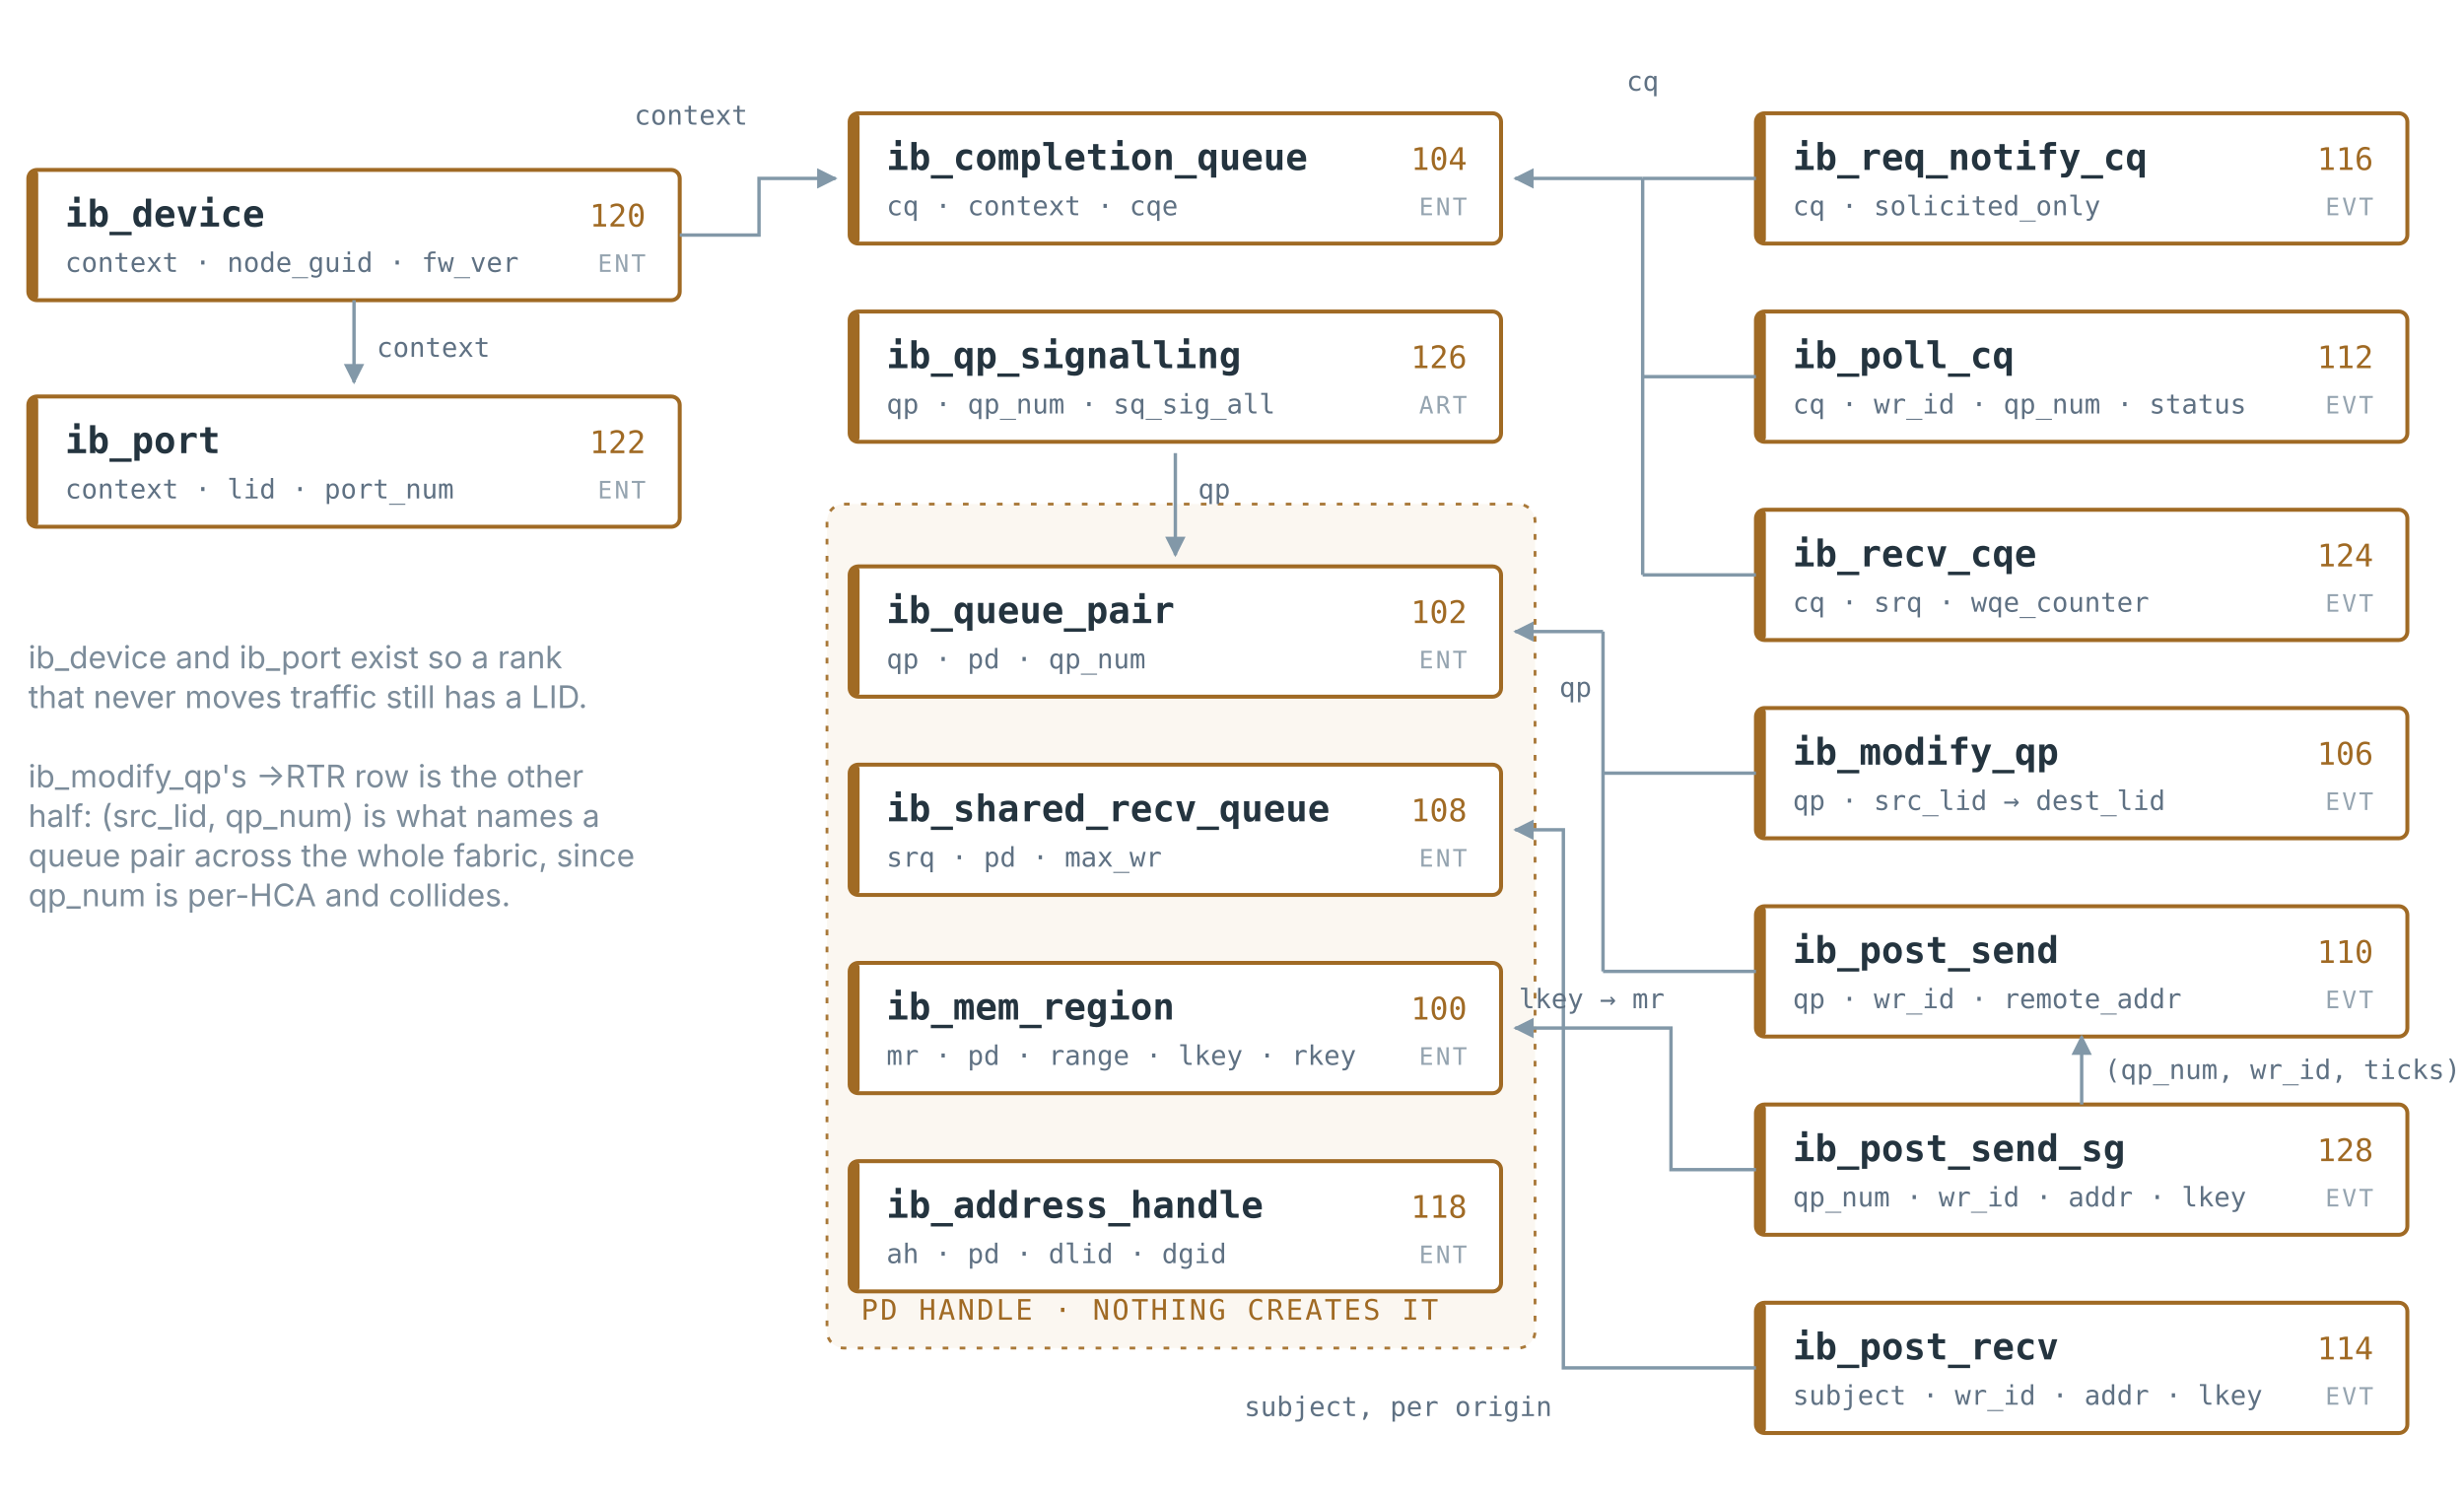
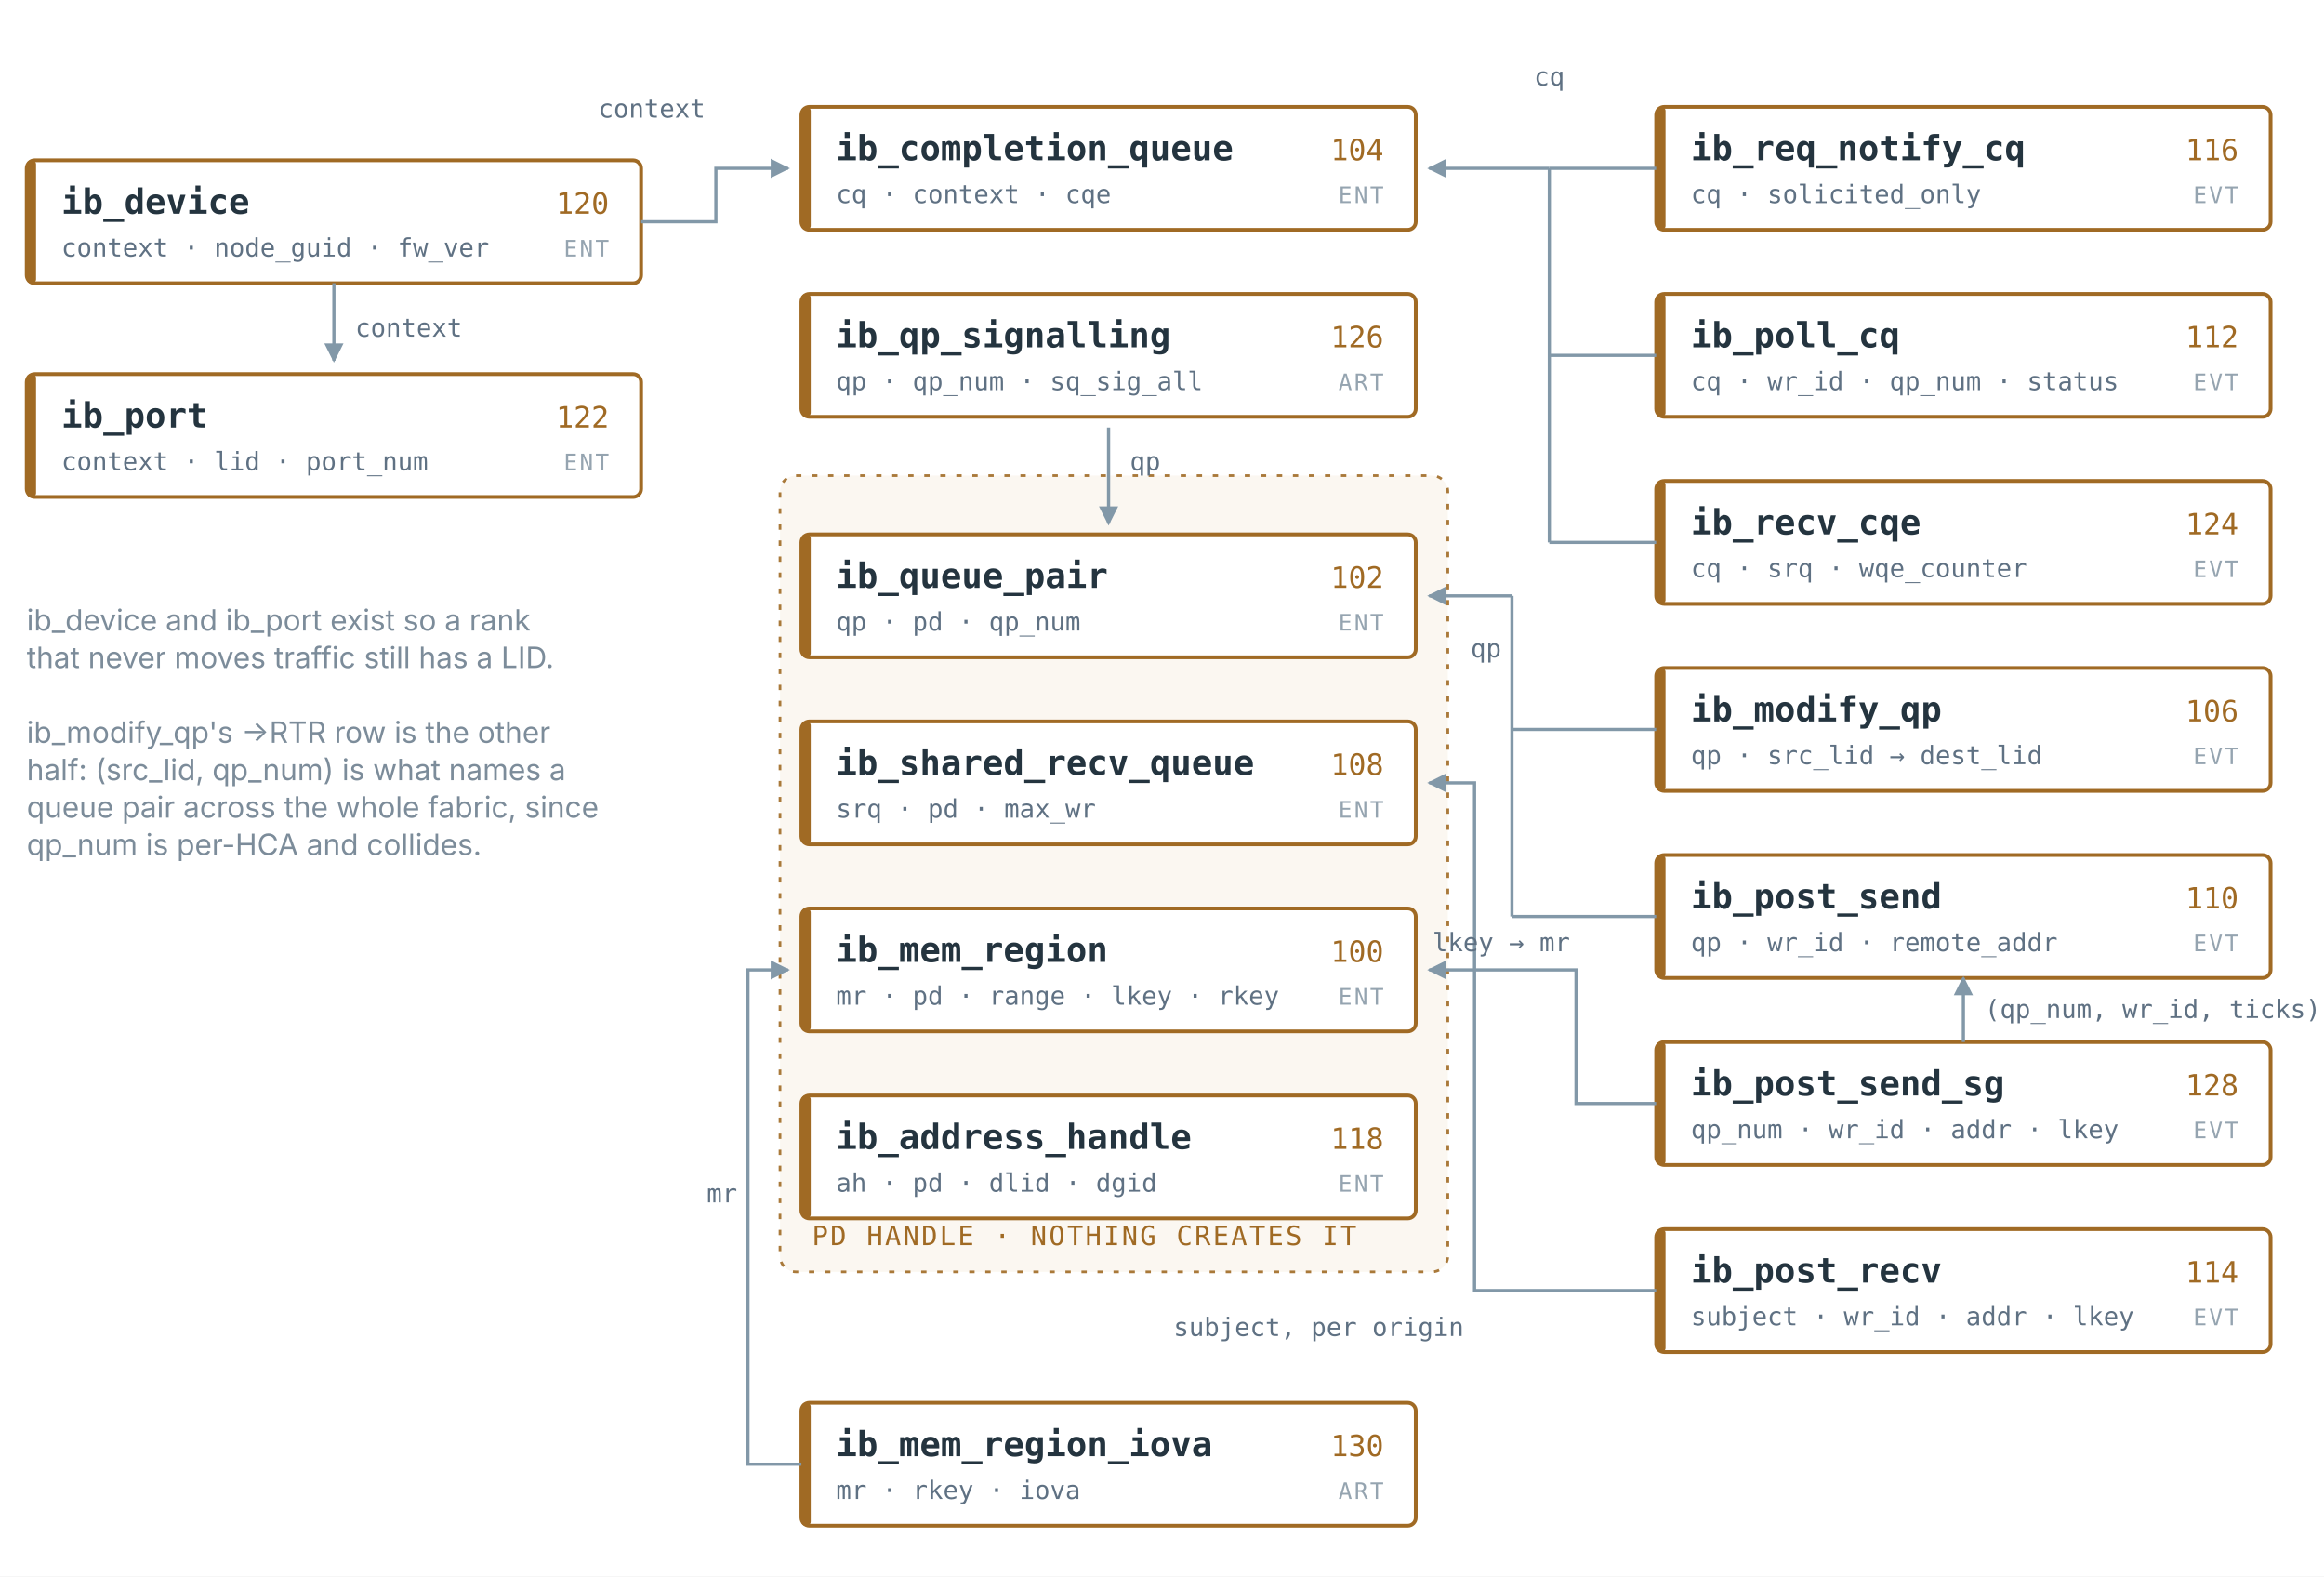
- <svg xmlns="http://www.w3.org/2000/svg" viewBox="0 0 870 530" width="1479" height="901" font-family="Inter, Helvetica Neue, Arial, sans-serif">
-   <rect width="870.0" height="530.0" fill="#ffffff" />
+ <svg xmlns="http://www.w3.org/2000/svg" viewBox="0 0 870 590" width="1479" height="1003" font-family="Inter, Helvetica Neue, Arial, sans-serif">
+   <rect width="870.0" height="590.0" fill="#ffffff" />
  <defs>
    <marker id="ar" viewBox="0 0 10 10" refX="9" refY="5" markerWidth="6" markerHeight="6" orient="auto-start-reverse">
      <path d="M0 0 L10 5 L0 10 z" fill="#8298a8" />
    </marker>
  </defs>
  <g>
    <rect x="292" y="178" width="250" height="298" rx="6" fill="#fbf6ef" stroke="#a06a24" stroke-width="1" stroke-dasharray="2 4" opacity="0.9" />
    <text x="304" y="466" fill="#a06a24" font-family="ui-monospace, SFMono-Regular, Menlo, monospace" font-size="10" letter-spacing="0.8">PD HANDLE · NOTHING CREATES IT</text>
  </g>
  <g>
    <rect x="10" y="60" width="230" height="46" rx="3" fill="#ffffff" stroke="#a06a24" stroke-width="1.4" />
    <rect x="10" y="60" width="3.5" height="46" rx="1.5" fill="#a06a24" />
    <text x="23" y="80" font-family="ui-monospace, SFMono-Regular, Menlo, monospace" font-size="13" font-weight="600" fill="#24343f">ib_device</text>
    <text x="23" y="96" font-family="ui-monospace, SFMono-Regular, Menlo, monospace" font-size="9.5" fill="#5f7183">context · node_guid · fw_ver</text>
    <text x="228" y="80" fill="#a06a24" font-family="ui-monospace, SFMono-Regular, Menlo, monospace" font-size="11" font-weight="500" text-anchor="end">120</text>
    <text x="228" y="96" font-family="ui-monospace, SFMono-Regular, Menlo, monospace" font-size="8.5" letter-spacing="0.8" fill="#95a4b0" text-anchor="end">ENT</text>
  </g>
  <g>
    <rect x="10" y="140" width="230" height="46" rx="3" fill="#ffffff" stroke="#a06a24" stroke-width="1.4" />
    <rect x="10" y="140" width="3.5" height="46" rx="1.5" fill="#a06a24" />
    <text x="23" y="160" font-family="ui-monospace, SFMono-Regular, Menlo, monospace" font-size="13" font-weight="600" fill="#24343f">ib_port</text>
    <text x="23" y="176" font-family="ui-monospace, SFMono-Regular, Menlo, monospace" font-size="9.5" fill="#5f7183">context · lid · port_num</text>
    <text x="228" y="160" fill="#a06a24" font-family="ui-monospace, SFMono-Regular, Menlo, monospace" font-size="11" font-weight="500" text-anchor="end">122</text>
    <text x="228" y="176" font-family="ui-monospace, SFMono-Regular, Menlo, monospace" font-size="8.5" letter-spacing="0.8" fill="#95a4b0" text-anchor="end">ENT</text>
  </g>
  <g>
    <rect x="300" y="40" width="230" height="46" rx="3" fill="#ffffff" stroke="#a06a24" stroke-width="1.4" />
    <rect x="300" y="40" width="3.5" height="46" rx="1.5" fill="#a06a24" />
    <text x="313" y="60" font-family="ui-monospace, SFMono-Regular, Menlo, monospace" font-size="13" font-weight="600" fill="#24343f">ib_completion_queue</text>
    <text x="313" y="76" font-family="ui-monospace, SFMono-Regular, Menlo, monospace" font-size="9.5" fill="#5f7183">cq · context · cqe</text>
    <text x="518" y="60" fill="#a06a24" font-family="ui-monospace, SFMono-Regular, Menlo, monospace" font-size="11" font-weight="500" text-anchor="end">104</text>
    <text x="518" y="76" font-family="ui-monospace, SFMono-Regular, Menlo, monospace" font-size="8.5" letter-spacing="0.8" fill="#95a4b0" text-anchor="end">ENT</text>
  </g>
  <g>
    <rect x="300" y="110" width="230" height="46" rx="3" fill="#ffffff" stroke="#a06a24" stroke-width="1.4" />
    <rect x="300" y="110" width="3.5" height="46" rx="1.5" fill="#a06a24" />
    <text x="313" y="130" font-family="ui-monospace, SFMono-Regular, Menlo, monospace" font-size="13" font-weight="600" fill="#24343f">ib_qp_signalling</text>
    <text x="313" y="146" font-family="ui-monospace, SFMono-Regular, Menlo, monospace" font-size="9.5" fill="#5f7183">qp · qp_num · sq_sig_all</text>
    <text x="518" y="130" fill="#a06a24" font-family="ui-monospace, SFMono-Regular, Menlo, monospace" font-size="11" font-weight="500" text-anchor="end">126</text>
    <text x="518" y="146" font-family="ui-monospace, SFMono-Regular, Menlo, monospace" font-size="8.5" letter-spacing="0.8" fill="#95a4b0" text-anchor="end">ART</text>
  </g>
  <g>
    <rect x="300" y="200" width="230" height="46" rx="3" fill="#ffffff" stroke="#a06a24" stroke-width="1.4" />
    <rect x="300" y="200" width="3.5" height="46" rx="1.5" fill="#a06a24" />
    <text x="313" y="220" font-family="ui-monospace, SFMono-Regular, Menlo, monospace" font-size="13" font-weight="600" fill="#24343f">ib_queue_pair</text>
    <text x="313" y="236" font-family="ui-monospace, SFMono-Regular, Menlo, monospace" font-size="9.5" fill="#5f7183">qp · pd · qp_num</text>
    <text x="518" y="220" fill="#a06a24" font-family="ui-monospace, SFMono-Regular, Menlo, monospace" font-size="11" font-weight="500" text-anchor="end">102</text>
    <text x="518" y="236" font-family="ui-monospace, SFMono-Regular, Menlo, monospace" font-size="8.5" letter-spacing="0.8" fill="#95a4b0" text-anchor="end">ENT</text>
  </g>
  <g>
    <rect x="300" y="270" width="230" height="46" rx="3" fill="#ffffff" stroke="#a06a24" stroke-width="1.4" />
    <rect x="300" y="270" width="3.5" height="46" rx="1.5" fill="#a06a24" />
    <text x="313" y="290" font-family="ui-monospace, SFMono-Regular, Menlo, monospace" font-size="13" font-weight="600" fill="#24343f">ib_shared_recv_queue</text>
    <text x="313" y="306" font-family="ui-monospace, SFMono-Regular, Menlo, monospace" font-size="9.5" fill="#5f7183">srq · pd · max_wr</text>
    <text x="518" y="290" fill="#a06a24" font-family="ui-monospace, SFMono-Regular, Menlo, monospace" font-size="11" font-weight="500" text-anchor="end">108</text>
    <text x="518" y="306" font-family="ui-monospace, SFMono-Regular, Menlo, monospace" font-size="8.5" letter-spacing="0.8" fill="#95a4b0" text-anchor="end">ENT</text>
  </g>
  <g>
    <rect x="300" y="340" width="230" height="46" rx="3" fill="#ffffff" stroke="#a06a24" stroke-width="1.4" />
    <rect x="300" y="340" width="3.5" height="46" rx="1.5" fill="#a06a24" />
    <text x="313" y="360" font-family="ui-monospace, SFMono-Regular, Menlo, monospace" font-size="13" font-weight="600" fill="#24343f">ib_mem_region</text>
    <text x="313" y="376" font-family="ui-monospace, SFMono-Regular, Menlo, monospace" font-size="9.5" fill="#5f7183">mr · pd · range · lkey · rkey</text>
    <text x="518" y="360" fill="#a06a24" font-family="ui-monospace, SFMono-Regular, Menlo, monospace" font-size="11" font-weight="500" text-anchor="end">100</text>
    <text x="518" y="376" font-family="ui-monospace, SFMono-Regular, Menlo, monospace" font-size="8.5" letter-spacing="0.8" fill="#95a4b0" text-anchor="end">ENT</text>
  </g>
  <g>
    <rect x="300" y="410" width="230" height="46" rx="3" fill="#ffffff" stroke="#a06a24" stroke-width="1.4" />
    <rect x="300" y="410" width="3.5" height="46" rx="1.5" fill="#a06a24" />
    <text x="313" y="430" font-family="ui-monospace, SFMono-Regular, Menlo, monospace" font-size="13" font-weight="600" fill="#24343f">ib_address_handle</text>
    <text x="313" y="446" font-family="ui-monospace, SFMono-Regular, Menlo, monospace" font-size="9.5" fill="#5f7183">ah · pd · dlid · dgid</text>
    <text x="518" y="430" fill="#a06a24" font-family="ui-monospace, SFMono-Regular, Menlo, monospace" font-size="11" font-weight="500" text-anchor="end">118</text>
    <text x="518" y="446" font-family="ui-monospace, SFMono-Regular, Menlo, monospace" font-size="8.5" letter-spacing="0.8" fill="#95a4b0" text-anchor="end">ENT</text>
+   </g>
+   <g>
+     <rect x="300" y="525" width="230" height="46" rx="3" fill="#ffffff" stroke="#a06a24" stroke-width="1.4" />
+     <rect x="300" y="525" width="3.5" height="46" rx="1.5" fill="#a06a24" />
+     <text x="313" y="545" font-family="ui-monospace, SFMono-Regular, Menlo, monospace" font-size="13" font-weight="600" fill="#24343f">ib_mem_region_iova</text>
+     <text x="313" y="561" font-family="ui-monospace, SFMono-Regular, Menlo, monospace" font-size="9.5" fill="#5f7183">mr · rkey · iova</text>
+     <text x="518" y="545" fill="#a06a24" font-family="ui-monospace, SFMono-Regular, Menlo, monospace" font-size="11" font-weight="500" text-anchor="end">130</text>
+     <text x="518" y="561" font-family="ui-monospace, SFMono-Regular, Menlo, monospace" font-size="8.5" letter-spacing="0.8" fill="#95a4b0" text-anchor="end">ART</text>
  </g>
  <g>
    <rect x="620" y="40" width="230" height="46" rx="3" fill="#ffffff" stroke="#a06a24" stroke-width="1.4" />
    <rect x="620" y="40" width="3.5" height="46" rx="1.5" fill="#a06a24" />
    <text x="633" y="60" font-family="ui-monospace, SFMono-Regular, Menlo, monospace" font-size="13" font-weight="600" fill="#24343f">ib_req_notify_cq</text>
    <text x="633" y="76" font-family="ui-monospace, SFMono-Regular, Menlo, monospace" font-size="9.5" fill="#5f7183">cq · solicited_only</text>
    <text x="838" y="60" fill="#a06a24" font-family="ui-monospace, SFMono-Regular, Menlo, monospace" font-size="11" font-weight="500" text-anchor="end">116</text>
    <text x="838" y="76" font-family="ui-monospace, SFMono-Regular, Menlo, monospace" font-size="8.5" letter-spacing="0.8" fill="#95a4b0" text-anchor="end">EVT</text>
  </g>
  <g>
    <rect x="620" y="110" width="230" height="46" rx="3" fill="#ffffff" stroke="#a06a24" stroke-width="1.4" />
    <rect x="620" y="110" width="3.5" height="46" rx="1.5" fill="#a06a24" />
    <text x="633" y="130" font-family="ui-monospace, SFMono-Regular, Menlo, monospace" font-size="13" font-weight="600" fill="#24343f">ib_poll_cq</text>
    <text x="633" y="146" font-family="ui-monospace, SFMono-Regular, Menlo, monospace" font-size="9.5" fill="#5f7183">cq · wr_id · qp_num · status</text>
    <text x="838" y="130" fill="#a06a24" font-family="ui-monospace, SFMono-Regular, Menlo, monospace" font-size="11" font-weight="500" text-anchor="end">112</text>
    <text x="838" y="146" font-family="ui-monospace, SFMono-Regular, Menlo, monospace" font-size="8.5" letter-spacing="0.8" fill="#95a4b0" text-anchor="end">EVT</text>
  </g>
  <g>
    <rect x="620" y="180" width="230" height="46" rx="3" fill="#ffffff" stroke="#a06a24" stroke-width="1.4" />
    <rect x="620" y="180" width="3.5" height="46" rx="1.5" fill="#a06a24" />
    <text x="633" y="200" font-family="ui-monospace, SFMono-Regular, Menlo, monospace" font-size="13" font-weight="600" fill="#24343f">ib_recv_cqe</text>
    <text x="633" y="216" font-family="ui-monospace, SFMono-Regular, Menlo, monospace" font-size="9.5" fill="#5f7183">cq · srq · wqe_counter</text>
    <text x="838" y="200" fill="#a06a24" font-family="ui-monospace, SFMono-Regular, Menlo, monospace" font-size="11" font-weight="500" text-anchor="end">124</text>
    <text x="838" y="216" font-family="ui-monospace, SFMono-Regular, Menlo, monospace" font-size="8.5" letter-spacing="0.8" fill="#95a4b0" text-anchor="end">EVT</text>
  </g>
  <g>
    <rect x="620" y="250" width="230" height="46" rx="3" fill="#ffffff" stroke="#a06a24" stroke-width="1.4" />
    <rect x="620" y="250" width="3.5" height="46" rx="1.5" fill="#a06a24" />
    <text x="633" y="270" font-family="ui-monospace, SFMono-Regular, Menlo, monospace" font-size="13" font-weight="600" fill="#24343f">ib_modify_qp</text>
    <text x="633" y="286" font-family="ui-monospace, SFMono-Regular, Menlo, monospace" font-size="9.5" fill="#5f7183">qp · src_lid → dest_lid</text>
    <text x="838" y="270" fill="#a06a24" font-family="ui-monospace, SFMono-Regular, Menlo, monospace" font-size="11" font-weight="500" text-anchor="end">106</text>
    <text x="838" y="286" font-family="ui-monospace, SFMono-Regular, Menlo, monospace" font-size="8.5" letter-spacing="0.8" fill="#95a4b0" text-anchor="end">EVT</text>
  </g>
  <g>
    <rect x="620" y="320" width="230" height="46" rx="3" fill="#ffffff" stroke="#a06a24" stroke-width="1.4" />
    <rect x="620" y="320" width="3.5" height="46" rx="1.5" fill="#a06a24" />
    <text x="633" y="340" font-family="ui-monospace, SFMono-Regular, Menlo, monospace" font-size="13" font-weight="600" fill="#24343f">ib_post_send</text>
    <text x="633" y="356" font-family="ui-monospace, SFMono-Regular, Menlo, monospace" font-size="9.5" fill="#5f7183">qp · wr_id · remote_addr</text>
    <text x="838" y="340" fill="#a06a24" font-family="ui-monospace, SFMono-Regular, Menlo, monospace" font-size="11" font-weight="500" text-anchor="end">110</text>
    <text x="838" y="356" font-family="ui-monospace, SFMono-Regular, Menlo, monospace" font-size="8.5" letter-spacing="0.8" fill="#95a4b0" text-anchor="end">EVT</text>
  </g>
  <g>
    <rect x="620" y="390" width="230" height="46" rx="3" fill="#ffffff" stroke="#a06a24" stroke-width="1.4" />
    <rect x="620" y="390" width="3.5" height="46" rx="1.5" fill="#a06a24" />
    <text x="633" y="410" font-family="ui-monospace, SFMono-Regular, Menlo, monospace" font-size="13" font-weight="600" fill="#24343f">ib_post_send_sg</text>
    <text x="633" y="426" font-family="ui-monospace, SFMono-Regular, Menlo, monospace" font-size="9.5" fill="#5f7183">qp_num · wr_id · addr · lkey</text>
    <text x="838" y="410" fill="#a06a24" font-family="ui-monospace, SFMono-Regular, Menlo, monospace" font-size="11" font-weight="500" text-anchor="end">128</text>
    <text x="838" y="426" font-family="ui-monospace, SFMono-Regular, Menlo, monospace" font-size="8.5" letter-spacing="0.8" fill="#95a4b0" text-anchor="end">EVT</text>
  </g>
  <g>
    <rect x="620" y="460" width="230" height="46" rx="3" fill="#ffffff" stroke="#a06a24" stroke-width="1.4" />
    <rect x="620" y="460" width="3.5" height="46" rx="1.5" fill="#a06a24" />
    <text x="633" y="480" font-family="ui-monospace, SFMono-Regular, Menlo, monospace" font-size="13" font-weight="600" fill="#24343f">ib_post_recv</text>
    <text x="633" y="496" font-family="ui-monospace, SFMono-Regular, Menlo, monospace" font-size="9.5" fill="#5f7183">subject · wr_id · addr · lkey</text>
    <text x="838" y="480" fill="#a06a24" font-family="ui-monospace, SFMono-Regular, Menlo, monospace" font-size="11" font-weight="500" text-anchor="end">114</text>
    <text x="838" y="496" font-family="ui-monospace, SFMono-Regular, Menlo, monospace" font-size="8.5" letter-spacing="0.8" fill="#95a4b0" text-anchor="end">EVT</text>
  </g>
  <path d="M125 106 V135" fill="none" stroke="#8298a8" stroke-width="1.2" marker-end="url(#ar)" />
  <text x="133" y="126" text-anchor="start" font-family="ui-monospace, SFMono-Regular, Menlo, monospace" font-size="9.5" fill="#5f7183">context</text>
  <path d="M240 83 H268 V63 H295" fill="none" stroke="#8298a8" stroke-width="1.2" marker-end="url(#ar)" />
  <text x="264" y="44" text-anchor="end" font-family="ui-monospace, SFMono-Regular, Menlo, monospace" font-size="9.5" fill="#5f7183">context</text>
  <path d="M620 63 H580" fill="none" stroke="#8298a8" stroke-width="1.2" />
  <path d="M620 133 H580" fill="none" stroke="#8298a8" stroke-width="1.2" />
  <path d="M620 203 H580" fill="none" stroke="#8298a8" stroke-width="1.2" />
  <path d="M580 63 V203" fill="none" stroke="#8298a8" stroke-width="1.2" />
  <path d="M580 63 H535" fill="none" stroke="#8298a8" stroke-width="1.2" marker-end="url(#ar)" />
  <text x="580" y="32" text-anchor="middle" font-family="ui-monospace, SFMono-Regular, Menlo, monospace" font-size="9.5" fill="#5f7183">cq</text>
  <path d="M620 273 H566" fill="none" stroke="#8298a8" stroke-width="1.2" />
  <path d="M620 343 H566" fill="none" stroke="#8298a8" stroke-width="1.2" />
  <path d="M566 223 V343" fill="none" stroke="#8298a8" stroke-width="1.2" />
  <path d="M566 223 H535" fill="none" stroke="#8298a8" stroke-width="1.2" marker-end="url(#ar)" />
  <text x="562" y="246" text-anchor="end" font-family="ui-monospace, SFMono-Regular, Menlo, monospace" font-size="9.5" fill="#5f7183">qp</text>
  <path d="M620 483 H552 V293 H535" fill="none" stroke="#8298a8" stroke-width="1.2" marker-end="url(#ar)" />
  <text x="548" y="500" text-anchor="end" font-family="ui-monospace, SFMono-Regular, Menlo, monospace" font-size="9.5" fill="#5f7183">subject, per origin</text>
  <path d="M415 160 V196" fill="none" stroke="#8298a8" stroke-width="1.2" marker-end="url(#ar)" />
  <text x="423" y="176" text-anchor="start" font-family="ui-monospace, SFMono-Regular, Menlo, monospace" font-size="9.5" fill="#5f7183">qp</text>
  <path d="M620 413 H590 V363 H535" fill="none" stroke="#8298a8" stroke-width="1.2" marker-end="url(#ar)" />
  <text x="562" y="356" text-anchor="middle" font-family="ui-monospace, SFMono-Regular, Menlo, monospace" font-size="9.5" fill="#5f7183">lkey → mr</text>
+   <path d="M300 548 H280 V363 H295" fill="none" stroke="#8298a8" stroke-width="1.2" marker-end="url(#ar)" />
+   <text x="276" y="450" text-anchor="end" font-family="ui-monospace, SFMono-Regular, Menlo, monospace" font-size="9.5" fill="#5f7183">mr</text>
  <path d="M735 390 V366" fill="none" stroke="#8298a8" stroke-width="1.2" marker-end="url(#ar)" />
  <text x="743" y="381" text-anchor="start" font-family="ui-monospace, SFMono-Regular, Menlo, monospace" font-size="9.5" fill="#5f7183">(qp_num, wr_id, ticks)</text>
  <text x="10" y="236" text-anchor="start" font-family="Inter, Helvetica Neue, Arial, sans-serif" font-size="11" fill="#7c8c9a">ib_device and ib_port exist so a rank</text>
  <text x="10" y="250" text-anchor="start" font-family="Inter, Helvetica Neue, Arial, sans-serif" font-size="11" fill="#7c8c9a">that never moves traffic still has a LID.</text>
  <text x="10" y="278" text-anchor="start" font-family="Inter, Helvetica Neue, Arial, sans-serif" font-size="11" fill="#7c8c9a">ib_modify_qp's →RTR row is the other</text>
  <text x="10" y="292" text-anchor="start" font-family="Inter, Helvetica Neue, Arial, sans-serif" font-size="11" fill="#7c8c9a">half: (src_lid, qp_num) is what names a</text>
  <text x="10" y="306" text-anchor="start" font-family="Inter, Helvetica Neue, Arial, sans-serif" font-size="11" fill="#7c8c9a">queue pair across the whole fabric, since</text>
  <text x="10" y="320" text-anchor="start" font-family="Inter, Helvetica Neue, Arial, sans-serif" font-size="11" fill="#7c8c9a">qp_num is per-HCA and collides.</text>
</svg>
